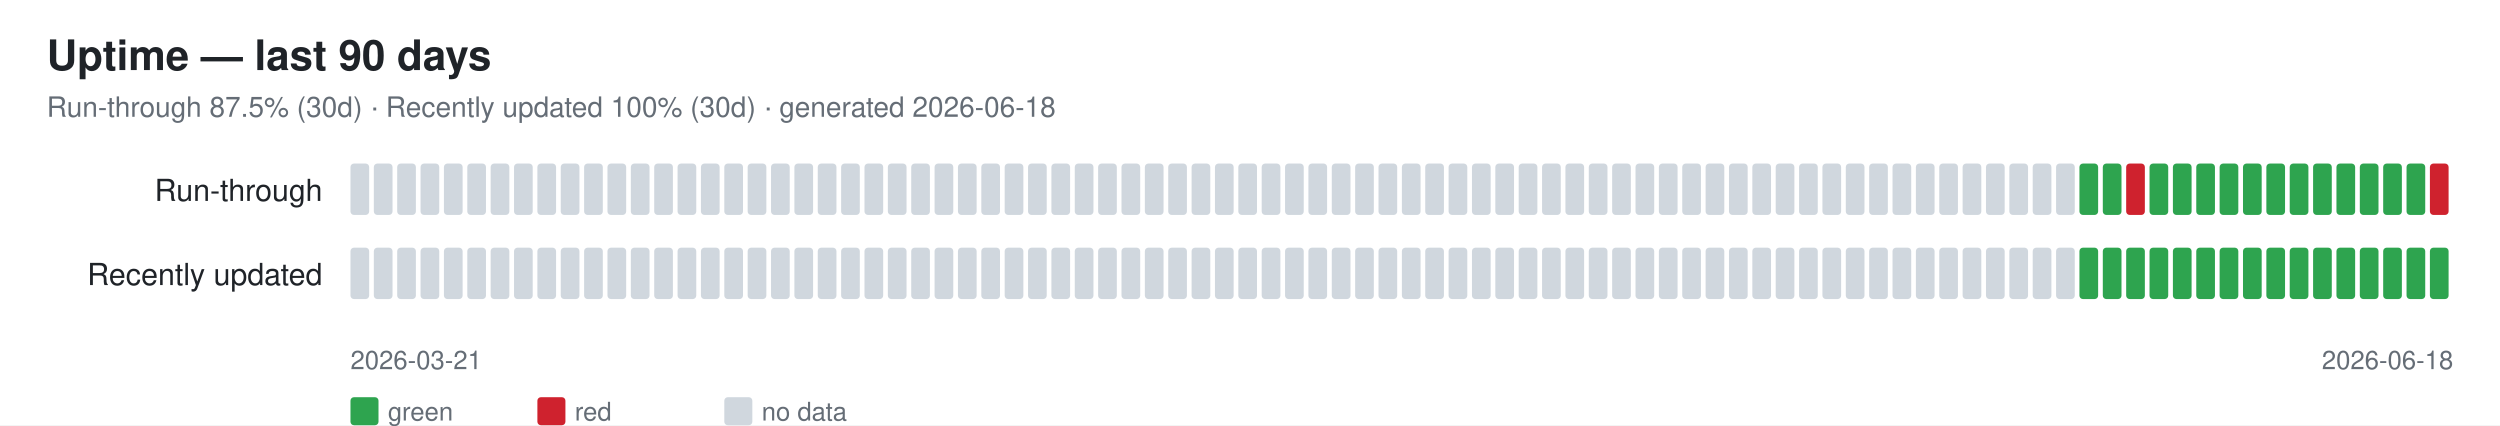
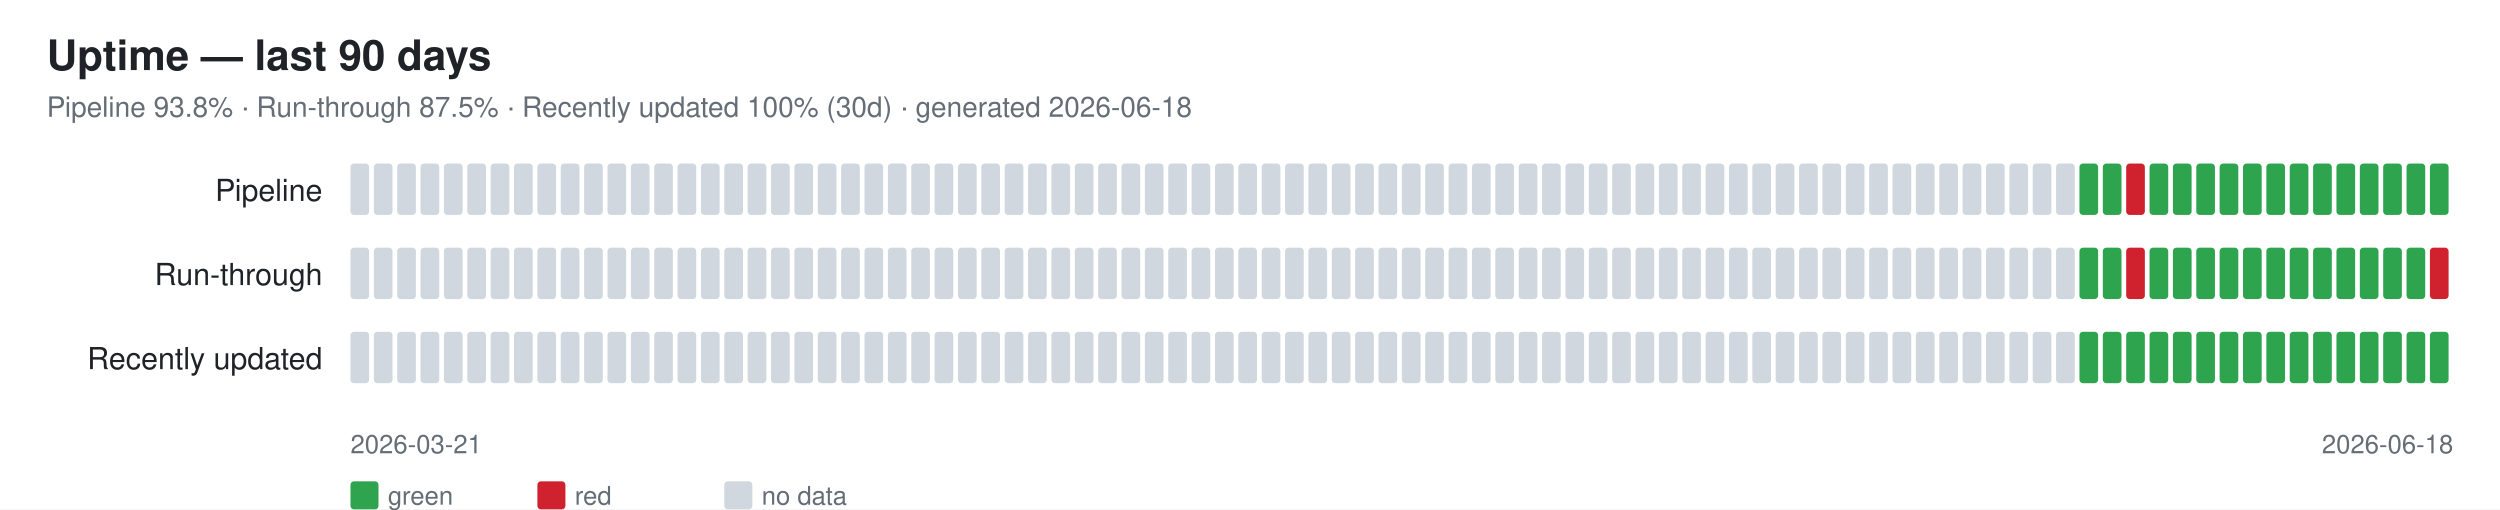
- <svg xmlns="http://www.w3.org/2000/svg" width="1070" height="182" font-family="-apple-system,Segoe UI,Helvetica,Arial,sans-serif">
-   <rect width="1070" height="182" fill="#ffffff" />
+ <svg xmlns="http://www.w3.org/2000/svg" width="1070" height="218" font-family="-apple-system,Segoe UI,Helvetica,Arial,sans-serif">
+   <rect width="1070" height="218" fill="#ffffff" />
  <text x="20" y="30" font-size="18" font-weight="600" fill="#1f2328">Uptime — last 90 days</text>
-   <text x="20" y="50" font-size="12" fill="#656d76">Run-through 87.5% (30d) · Recently updated 100% (30d) · generated 2026-06-18</text>
-   <text x="138" y="86" font-size="13" fill="#1f2328" text-anchor="end">Run-through</text>
+   <text x="20" y="50" font-size="12" fill="#656d76">Pipeline 93.8% · Run-through 87.5% · Recently updated 100% (30d) · generated 2026-06-18</text>
+   <text x="138" y="86" font-size="13" fill="#1f2328" text-anchor="end">Pipeline</text>
  <rect x="150" y="70" width="8" height="22" rx="1.5" fill="#d0d7de" />
  <rect x="160" y="70" width="8" height="22" rx="1.5" fill="#d0d7de" />
  <rect x="170" y="70" width="8" height="22" rx="1.5" fill="#d0d7de" />
  <rect x="180" y="70" width="8" height="22" rx="1.5" fill="#d0d7de" />
  <rect x="190" y="70" width="8" height="22" rx="1.5" fill="#d0d7de" />
  <rect x="200" y="70" width="8" height="22" rx="1.5" fill="#d0d7de" />
  <rect x="210" y="70" width="8" height="22" rx="1.5" fill="#d0d7de" />
  <rect x="220" y="70" width="8" height="22" rx="1.5" fill="#d0d7de" />
  <rect x="230" y="70" width="8" height="22" rx="1.5" fill="#d0d7de" />
  <rect x="240" y="70" width="8" height="22" rx="1.5" fill="#d0d7de" />
  <rect x="250" y="70" width="8" height="22" rx="1.5" fill="#d0d7de" />
  <rect x="260" y="70" width="8" height="22" rx="1.5" fill="#d0d7de" />
  <rect x="270" y="70" width="8" height="22" rx="1.5" fill="#d0d7de" />
  <rect x="280" y="70" width="8" height="22" rx="1.5" fill="#d0d7de" />
  <rect x="290" y="70" width="8" height="22" rx="1.5" fill="#d0d7de" />
  <rect x="300" y="70" width="8" height="22" rx="1.5" fill="#d0d7de" />
  <rect x="310" y="70" width="8" height="22" rx="1.5" fill="#d0d7de" />
  <rect x="320" y="70" width="8" height="22" rx="1.5" fill="#d0d7de" />
  <rect x="330" y="70" width="8" height="22" rx="1.5" fill="#d0d7de" />
  <rect x="340" y="70" width="8" height="22" rx="1.5" fill="#d0d7de" />
  <rect x="350" y="70" width="8" height="22" rx="1.5" fill="#d0d7de" />
  <rect x="360" y="70" width="8" height="22" rx="1.5" fill="#d0d7de" />
  <rect x="370" y="70" width="8" height="22" rx="1.5" fill="#d0d7de" />
  <rect x="380" y="70" width="8" height="22" rx="1.5" fill="#d0d7de" />
  <rect x="390" y="70" width="8" height="22" rx="1.5" fill="#d0d7de" />
  <rect x="400" y="70" width="8" height="22" rx="1.5" fill="#d0d7de" />
  <rect x="410" y="70" width="8" height="22" rx="1.5" fill="#d0d7de" />
  <rect x="420" y="70" width="8" height="22" rx="1.5" fill="#d0d7de" />
  <rect x="430" y="70" width="8" height="22" rx="1.5" fill="#d0d7de" />
  <rect x="440" y="70" width="8" height="22" rx="1.5" fill="#d0d7de" />
  <rect x="450" y="70" width="8" height="22" rx="1.5" fill="#d0d7de" />
  <rect x="460" y="70" width="8" height="22" rx="1.5" fill="#d0d7de" />
  <rect x="470" y="70" width="8" height="22" rx="1.5" fill="#d0d7de" />
  <rect x="480" y="70" width="8" height="22" rx="1.5" fill="#d0d7de" />
  <rect x="490" y="70" width="8" height="22" rx="1.5" fill="#d0d7de" />
  <rect x="500" y="70" width="8" height="22" rx="1.5" fill="#d0d7de" />
  <rect x="510" y="70" width="8" height="22" rx="1.5" fill="#d0d7de" />
  <rect x="520" y="70" width="8" height="22" rx="1.5" fill="#d0d7de" />
  <rect x="530" y="70" width="8" height="22" rx="1.5" fill="#d0d7de" />
  <rect x="540" y="70" width="8" height="22" rx="1.5" fill="#d0d7de" />
  <rect x="550" y="70" width="8" height="22" rx="1.5" fill="#d0d7de" />
  <rect x="560" y="70" width="8" height="22" rx="1.5" fill="#d0d7de" />
  <rect x="570" y="70" width="8" height="22" rx="1.5" fill="#d0d7de" />
  <rect x="580" y="70" width="8" height="22" rx="1.5" fill="#d0d7de" />
  <rect x="590" y="70" width="8" height="22" rx="1.5" fill="#d0d7de" />
  <rect x="600" y="70" width="8" height="22" rx="1.5" fill="#d0d7de" />
  <rect x="610" y="70" width="8" height="22" rx="1.5" fill="#d0d7de" />
  <rect x="620" y="70" width="8" height="22" rx="1.5" fill="#d0d7de" />
  <rect x="630" y="70" width="8" height="22" rx="1.5" fill="#d0d7de" />
  <rect x="640" y="70" width="8" height="22" rx="1.5" fill="#d0d7de" />
  <rect x="650" y="70" width="8" height="22" rx="1.5" fill="#d0d7de" />
  <rect x="660" y="70" width="8" height="22" rx="1.5" fill="#d0d7de" />
  <rect x="670" y="70" width="8" height="22" rx="1.5" fill="#d0d7de" />
  <rect x="680" y="70" width="8" height="22" rx="1.5" fill="#d0d7de" />
  <rect x="690" y="70" width="8" height="22" rx="1.5" fill="#d0d7de" />
  <rect x="700" y="70" width="8" height="22" rx="1.5" fill="#d0d7de" />
  <rect x="710" y="70" width="8" height="22" rx="1.5" fill="#d0d7de" />
  <rect x="720" y="70" width="8" height="22" rx="1.5" fill="#d0d7de" />
  <rect x="730" y="70" width="8" height="22" rx="1.5" fill="#d0d7de" />
  <rect x="740" y="70" width="8" height="22" rx="1.5" fill="#d0d7de" />
  <rect x="750" y="70" width="8" height="22" rx="1.5" fill="#d0d7de" />
  <rect x="760" y="70" width="8" height="22" rx="1.5" fill="#d0d7de" />
  <rect x="770" y="70" width="8" height="22" rx="1.5" fill="#d0d7de" />
  <rect x="780" y="70" width="8" height="22" rx="1.5" fill="#d0d7de" />
  <rect x="790" y="70" width="8" height="22" rx="1.5" fill="#d0d7de" />
  <rect x="800" y="70" width="8" height="22" rx="1.5" fill="#d0d7de" />
  <rect x="810" y="70" width="8" height="22" rx="1.5" fill="#d0d7de" />
  <rect x="820" y="70" width="8" height="22" rx="1.5" fill="#d0d7de" />
  <rect x="830" y="70" width="8" height="22" rx="1.5" fill="#d0d7de" />
  <rect x="840" y="70" width="8" height="22" rx="1.5" fill="#d0d7de" />
  <rect x="850" y="70" width="8" height="22" rx="1.5" fill="#d0d7de" />
  <rect x="860" y="70" width="8" height="22" rx="1.5" fill="#d0d7de" />
  <rect x="870" y="70" width="8" height="22" rx="1.5" fill="#d0d7de" />
  <rect x="880" y="70" width="8" height="22" rx="1.5" fill="#d0d7de" />
  <rect x="890" y="70" width="8" height="22" rx="1.5" fill="#2ea44f" />
  <rect x="900" y="70" width="8" height="22" rx="1.5" fill="#2ea44f" />
  <rect x="910" y="70" width="8" height="22" rx="1.5" fill="#cf222e" />
  <rect x="920" y="70" width="8" height="22" rx="1.5" fill="#2ea44f" />
  <rect x="930" y="70" width="8" height="22" rx="1.5" fill="#2ea44f" />
  <rect x="940" y="70" width="8" height="22" rx="1.5" fill="#2ea44f" />
  <rect x="950" y="70" width="8" height="22" rx="1.5" fill="#2ea44f" />
  <rect x="960" y="70" width="8" height="22" rx="1.5" fill="#2ea44f" />
  <rect x="970" y="70" width="8" height="22" rx="1.5" fill="#2ea44f" />
  <rect x="980" y="70" width="8" height="22" rx="1.5" fill="#2ea44f" />
  <rect x="990" y="70" width="8" height="22" rx="1.5" fill="#2ea44f" />
  <rect x="1000" y="70" width="8" height="22" rx="1.5" fill="#2ea44f" />
  <rect x="1010" y="70" width="8" height="22" rx="1.5" fill="#2ea44f" />
  <rect x="1020" y="70" width="8" height="22" rx="1.5" fill="#2ea44f" />
  <rect x="1030" y="70" width="8" height="22" rx="1.5" fill="#2ea44f" />
-   <rect x="1040" y="70" width="8" height="22" rx="1.5" fill="#cf222e" />
-   <text x="138" y="122" font-size="13" fill="#1f2328" text-anchor="end">Recently updated</text>
+   <rect x="1040" y="70" width="8" height="22" rx="1.5" fill="#2ea44f" />
+   <text x="138" y="122" font-size="13" fill="#1f2328" text-anchor="end">Run-through</text>
  <rect x="150" y="106" width="8" height="22" rx="1.5" fill="#d0d7de" />
  <rect x="160" y="106" width="8" height="22" rx="1.5" fill="#d0d7de" />
  <rect x="170" y="106" width="8" height="22" rx="1.5" fill="#d0d7de" />
  <rect x="180" y="106" width="8" height="22" rx="1.5" fill="#d0d7de" />
  <rect x="190" y="106" width="8" height="22" rx="1.5" fill="#d0d7de" />
  <rect x="200" y="106" width="8" height="22" rx="1.5" fill="#d0d7de" />
  <rect x="210" y="106" width="8" height="22" rx="1.5" fill="#d0d7de" />
  <rect x="220" y="106" width="8" height="22" rx="1.5" fill="#d0d7de" />
  <rect x="230" y="106" width="8" height="22" rx="1.5" fill="#d0d7de" />
  <rect x="240" y="106" width="8" height="22" rx="1.5" fill="#d0d7de" />
  <rect x="250" y="106" width="8" height="22" rx="1.5" fill="#d0d7de" />
  <rect x="260" y="106" width="8" height="22" rx="1.5" fill="#d0d7de" />
  <rect x="270" y="106" width="8" height="22" rx="1.5" fill="#d0d7de" />
  <rect x="280" y="106" width="8" height="22" rx="1.5" fill="#d0d7de" />
  <rect x="290" y="106" width="8" height="22" rx="1.5" fill="#d0d7de" />
  <rect x="300" y="106" width="8" height="22" rx="1.5" fill="#d0d7de" />
  <rect x="310" y="106" width="8" height="22" rx="1.5" fill="#d0d7de" />
  <rect x="320" y="106" width="8" height="22" rx="1.5" fill="#d0d7de" />
  <rect x="330" y="106" width="8" height="22" rx="1.5" fill="#d0d7de" />
  <rect x="340" y="106" width="8" height="22" rx="1.5" fill="#d0d7de" />
  <rect x="350" y="106" width="8" height="22" rx="1.5" fill="#d0d7de" />
  <rect x="360" y="106" width="8" height="22" rx="1.5" fill="#d0d7de" />
  <rect x="370" y="106" width="8" height="22" rx="1.5" fill="#d0d7de" />
  <rect x="380" y="106" width="8" height="22" rx="1.5" fill="#d0d7de" />
  <rect x="390" y="106" width="8" height="22" rx="1.5" fill="#d0d7de" />
  <rect x="400" y="106" width="8" height="22" rx="1.5" fill="#d0d7de" />
  <rect x="410" y="106" width="8" height="22" rx="1.5" fill="#d0d7de" />
  <rect x="420" y="106" width="8" height="22" rx="1.5" fill="#d0d7de" />
  <rect x="430" y="106" width="8" height="22" rx="1.5" fill="#d0d7de" />
  <rect x="440" y="106" width="8" height="22" rx="1.5" fill="#d0d7de" />
  <rect x="450" y="106" width="8" height="22" rx="1.5" fill="#d0d7de" />
  <rect x="460" y="106" width="8" height="22" rx="1.5" fill="#d0d7de" />
  <rect x="470" y="106" width="8" height="22" rx="1.5" fill="#d0d7de" />
  <rect x="480" y="106" width="8" height="22" rx="1.5" fill="#d0d7de" />
  <rect x="490" y="106" width="8" height="22" rx="1.5" fill="#d0d7de" />
  <rect x="500" y="106" width="8" height="22" rx="1.5" fill="#d0d7de" />
  <rect x="510" y="106" width="8" height="22" rx="1.5" fill="#d0d7de" />
  <rect x="520" y="106" width="8" height="22" rx="1.5" fill="#d0d7de" />
  <rect x="530" y="106" width="8" height="22" rx="1.5" fill="#d0d7de" />
  <rect x="540" y="106" width="8" height="22" rx="1.5" fill="#d0d7de" />
  <rect x="550" y="106" width="8" height="22" rx="1.5" fill="#d0d7de" />
  <rect x="560" y="106" width="8" height="22" rx="1.5" fill="#d0d7de" />
  <rect x="570" y="106" width="8" height="22" rx="1.5" fill="#d0d7de" />
  <rect x="580" y="106" width="8" height="22" rx="1.5" fill="#d0d7de" />
  <rect x="590" y="106" width="8" height="22" rx="1.5" fill="#d0d7de" />
  <rect x="600" y="106" width="8" height="22" rx="1.5" fill="#d0d7de" />
  <rect x="610" y="106" width="8" height="22" rx="1.5" fill="#d0d7de" />
  <rect x="620" y="106" width="8" height="22" rx="1.5" fill="#d0d7de" />
  <rect x="630" y="106" width="8" height="22" rx="1.5" fill="#d0d7de" />
  <rect x="640" y="106" width="8" height="22" rx="1.5" fill="#d0d7de" />
  <rect x="650" y="106" width="8" height="22" rx="1.5" fill="#d0d7de" />
  <rect x="660" y="106" width="8" height="22" rx="1.5" fill="#d0d7de" />
  <rect x="670" y="106" width="8" height="22" rx="1.5" fill="#d0d7de" />
  <rect x="680" y="106" width="8" height="22" rx="1.5" fill="#d0d7de" />
  <rect x="690" y="106" width="8" height="22" rx="1.5" fill="#d0d7de" />
  <rect x="700" y="106" width="8" height="22" rx="1.5" fill="#d0d7de" />
  <rect x="710" y="106" width="8" height="22" rx="1.5" fill="#d0d7de" />
  <rect x="720" y="106" width="8" height="22" rx="1.5" fill="#d0d7de" />
  <rect x="730" y="106" width="8" height="22" rx="1.5" fill="#d0d7de" />
  <rect x="740" y="106" width="8" height="22" rx="1.5" fill="#d0d7de" />
  <rect x="750" y="106" width="8" height="22" rx="1.5" fill="#d0d7de" />
  <rect x="760" y="106" width="8" height="22" rx="1.5" fill="#d0d7de" />
  <rect x="770" y="106" width="8" height="22" rx="1.5" fill="#d0d7de" />
  <rect x="780" y="106" width="8" height="22" rx="1.5" fill="#d0d7de" />
  <rect x="790" y="106" width="8" height="22" rx="1.5" fill="#d0d7de" />
  <rect x="800" y="106" width="8" height="22" rx="1.5" fill="#d0d7de" />
  <rect x="810" y="106" width="8" height="22" rx="1.5" fill="#d0d7de" />
  <rect x="820" y="106" width="8" height="22" rx="1.5" fill="#d0d7de" />
  <rect x="830" y="106" width="8" height="22" rx="1.5" fill="#d0d7de" />
  <rect x="840" y="106" width="8" height="22" rx="1.5" fill="#d0d7de" />
  <rect x="850" y="106" width="8" height="22" rx="1.5" fill="#d0d7de" />
  <rect x="860" y="106" width="8" height="22" rx="1.5" fill="#d0d7de" />
  <rect x="870" y="106" width="8" height="22" rx="1.5" fill="#d0d7de" />
  <rect x="880" y="106" width="8" height="22" rx="1.5" fill="#d0d7de" />
  <rect x="890" y="106" width="8" height="22" rx="1.5" fill="#2ea44f" />
  <rect x="900" y="106" width="8" height="22" rx="1.5" fill="#2ea44f" />
-   <rect x="910" y="106" width="8" height="22" rx="1.5" fill="#2ea44f" />
+   <rect x="910" y="106" width="8" height="22" rx="1.5" fill="#cf222e" />
  <rect x="920" y="106" width="8" height="22" rx="1.5" fill="#2ea44f" />
  <rect x="930" y="106" width="8" height="22" rx="1.5" fill="#2ea44f" />
  <rect x="940" y="106" width="8" height="22" rx="1.5" fill="#2ea44f" />
  <rect x="950" y="106" width="8" height="22" rx="1.5" fill="#2ea44f" />
  <rect x="960" y="106" width="8" height="22" rx="1.5" fill="#2ea44f" />
  <rect x="970" y="106" width="8" height="22" rx="1.5" fill="#2ea44f" />
  <rect x="980" y="106" width="8" height="22" rx="1.5" fill="#2ea44f" />
  <rect x="990" y="106" width="8" height="22" rx="1.5" fill="#2ea44f" />
  <rect x="1000" y="106" width="8" height="22" rx="1.5" fill="#2ea44f" />
  <rect x="1010" y="106" width="8" height="22" rx="1.5" fill="#2ea44f" />
  <rect x="1020" y="106" width="8" height="22" rx="1.5" fill="#2ea44f" />
  <rect x="1030" y="106" width="8" height="22" rx="1.5" fill="#2ea44f" />
-   <rect x="1040" y="106" width="8" height="22" rx="1.5" fill="#2ea44f" />
-   <text x="150" y="158" font-size="11" fill="#656d76">2026-03-21</text>
-   <text x="1050" y="158" font-size="11" fill="#656d76" text-anchor="end">2026-06-18</text>
-   <rect x="150" y="170" width="12" height="12" rx="1.5" fill="#2ea44f" />
-   <text x="166" y="180" font-size="11" fill="#656d76">green</text>
-   <rect x="230" y="170" width="12" height="12" rx="1.5" fill="#cf222e" />
-   <text x="246" y="180" font-size="11" fill="#656d76">red</text>
-   <rect x="310" y="170" width="12" height="12" rx="1.5" fill="#d0d7de" />
-   <text x="326" y="180" font-size="11" fill="#656d76">no data</text>
+   <rect x="1040" y="106" width="8" height="22" rx="1.5" fill="#cf222e" />
+   <text x="138" y="158" font-size="13" fill="#1f2328" text-anchor="end">Recently updated</text>
+   <rect x="150" y="142" width="8" height="22" rx="1.5" fill="#d0d7de" />
+   <rect x="160" y="142" width="8" height="22" rx="1.5" fill="#d0d7de" />
+   <rect x="170" y="142" width="8" height="22" rx="1.5" fill="#d0d7de" />
+   <rect x="180" y="142" width="8" height="22" rx="1.5" fill="#d0d7de" />
+   <rect x="190" y="142" width="8" height="22" rx="1.5" fill="#d0d7de" />
+   <rect x="200" y="142" width="8" height="22" rx="1.5" fill="#d0d7de" />
+   <rect x="210" y="142" width="8" height="22" rx="1.5" fill="#d0d7de" />
+   <rect x="220" y="142" width="8" height="22" rx="1.5" fill="#d0d7de" />
+   <rect x="230" y="142" width="8" height="22" rx="1.5" fill="#d0d7de" />
+   <rect x="240" y="142" width="8" height="22" rx="1.5" fill="#d0d7de" />
+   <rect x="250" y="142" width="8" height="22" rx="1.5" fill="#d0d7de" />
+   <rect x="260" y="142" width="8" height="22" rx="1.5" fill="#d0d7de" />
+   <rect x="270" y="142" width="8" height="22" rx="1.5" fill="#d0d7de" />
+   <rect x="280" y="142" width="8" height="22" rx="1.5" fill="#d0d7de" />
+   <rect x="290" y="142" width="8" height="22" rx="1.5" fill="#d0d7de" />
+   <rect x="300" y="142" width="8" height="22" rx="1.5" fill="#d0d7de" />
+   <rect x="310" y="142" width="8" height="22" rx="1.5" fill="#d0d7de" />
+   <rect x="320" y="142" width="8" height="22" rx="1.5" fill="#d0d7de" />
+   <rect x="330" y="142" width="8" height="22" rx="1.5" fill="#d0d7de" />
+   <rect x="340" y="142" width="8" height="22" rx="1.5" fill="#d0d7de" />
+   <rect x="350" y="142" width="8" height="22" rx="1.5" fill="#d0d7de" />
+   <rect x="360" y="142" width="8" height="22" rx="1.5" fill="#d0d7de" />
+   <rect x="370" y="142" width="8" height="22" rx="1.5" fill="#d0d7de" />
+   <rect x="380" y="142" width="8" height="22" rx="1.5" fill="#d0d7de" />
+   <rect x="390" y="142" width="8" height="22" rx="1.5" fill="#d0d7de" />
+   <rect x="400" y="142" width="8" height="22" rx="1.5" fill="#d0d7de" />
+   <rect x="410" y="142" width="8" height="22" rx="1.5" fill="#d0d7de" />
+   <rect x="420" y="142" width="8" height="22" rx="1.5" fill="#d0d7de" />
+   <rect x="430" y="142" width="8" height="22" rx="1.5" fill="#d0d7de" />
+   <rect x="440" y="142" width="8" height="22" rx="1.5" fill="#d0d7de" />
+   <rect x="450" y="142" width="8" height="22" rx="1.5" fill="#d0d7de" />
+   <rect x="460" y="142" width="8" height="22" rx="1.5" fill="#d0d7de" />
+   <rect x="470" y="142" width="8" height="22" rx="1.5" fill="#d0d7de" />
+   <rect x="480" y="142" width="8" height="22" rx="1.5" fill="#d0d7de" />
+   <rect x="490" y="142" width="8" height="22" rx="1.5" fill="#d0d7de" />
+   <rect x="500" y="142" width="8" height="22" rx="1.5" fill="#d0d7de" />
+   <rect x="510" y="142" width="8" height="22" rx="1.5" fill="#d0d7de" />
+   <rect x="520" y="142" width="8" height="22" rx="1.5" fill="#d0d7de" />
+   <rect x="530" y="142" width="8" height="22" rx="1.5" fill="#d0d7de" />
+   <rect x="540" y="142" width="8" height="22" rx="1.5" fill="#d0d7de" />
+   <rect x="550" y="142" width="8" height="22" rx="1.5" fill="#d0d7de" />
+   <rect x="560" y="142" width="8" height="22" rx="1.5" fill="#d0d7de" />
+   <rect x="570" y="142" width="8" height="22" rx="1.5" fill="#d0d7de" />
+   <rect x="580" y="142" width="8" height="22" rx="1.5" fill="#d0d7de" />
+   <rect x="590" y="142" width="8" height="22" rx="1.5" fill="#d0d7de" />
+   <rect x="600" y="142" width="8" height="22" rx="1.5" fill="#d0d7de" />
+   <rect x="610" y="142" width="8" height="22" rx="1.5" fill="#d0d7de" />
+   <rect x="620" y="142" width="8" height="22" rx="1.5" fill="#d0d7de" />
+   <rect x="630" y="142" width="8" height="22" rx="1.5" fill="#d0d7de" />
+   <rect x="640" y="142" width="8" height="22" rx="1.5" fill="#d0d7de" />
+   <rect x="650" y="142" width="8" height="22" rx="1.5" fill="#d0d7de" />
+   <rect x="660" y="142" width="8" height="22" rx="1.5" fill="#d0d7de" />
+   <rect x="670" y="142" width="8" height="22" rx="1.5" fill="#d0d7de" />
+   <rect x="680" y="142" width="8" height="22" rx="1.5" fill="#d0d7de" />
+   <rect x="690" y="142" width="8" height="22" rx="1.5" fill="#d0d7de" />
+   <rect x="700" y="142" width="8" height="22" rx="1.5" fill="#d0d7de" />
+   <rect x="710" y="142" width="8" height="22" rx="1.5" fill="#d0d7de" />
+   <rect x="720" y="142" width="8" height="22" rx="1.5" fill="#d0d7de" />
+   <rect x="730" y="142" width="8" height="22" rx="1.5" fill="#d0d7de" />
+   <rect x="740" y="142" width="8" height="22" rx="1.5" fill="#d0d7de" />
+   <rect x="750" y="142" width="8" height="22" rx="1.5" fill="#d0d7de" />
+   <rect x="760" y="142" width="8" height="22" rx="1.5" fill="#d0d7de" />
+   <rect x="770" y="142" width="8" height="22" rx="1.5" fill="#d0d7de" />
+   <rect x="780" y="142" width="8" height="22" rx="1.5" fill="#d0d7de" />
+   <rect x="790" y="142" width="8" height="22" rx="1.5" fill="#d0d7de" />
+   <rect x="800" y="142" width="8" height="22" rx="1.5" fill="#d0d7de" />
+   <rect x="810" y="142" width="8" height="22" rx="1.5" fill="#d0d7de" />
+   <rect x="820" y="142" width="8" height="22" rx="1.5" fill="#d0d7de" />
+   <rect x="830" y="142" width="8" height="22" rx="1.5" fill="#d0d7de" />
+   <rect x="840" y="142" width="8" height="22" rx="1.5" fill="#d0d7de" />
+   <rect x="850" y="142" width="8" height="22" rx="1.5" fill="#d0d7de" />
+   <rect x="860" y="142" width="8" height="22" rx="1.5" fill="#d0d7de" />
+   <rect x="870" y="142" width="8" height="22" rx="1.5" fill="#d0d7de" />
+   <rect x="880" y="142" width="8" height="22" rx="1.5" fill="#d0d7de" />
+   <rect x="890" y="142" width="8" height="22" rx="1.5" fill="#2ea44f" />
+   <rect x="900" y="142" width="8" height="22" rx="1.5" fill="#2ea44f" />
+   <rect x="910" y="142" width="8" height="22" rx="1.5" fill="#2ea44f" />
+   <rect x="920" y="142" width="8" height="22" rx="1.5" fill="#2ea44f" />
+   <rect x="930" y="142" width="8" height="22" rx="1.5" fill="#2ea44f" />
+   <rect x="940" y="142" width="8" height="22" rx="1.5" fill="#2ea44f" />
+   <rect x="950" y="142" width="8" height="22" rx="1.5" fill="#2ea44f" />
+   <rect x="960" y="142" width="8" height="22" rx="1.5" fill="#2ea44f" />
+   <rect x="970" y="142" width="8" height="22" rx="1.5" fill="#2ea44f" />
+   <rect x="980" y="142" width="8" height="22" rx="1.5" fill="#2ea44f" />
+   <rect x="990" y="142" width="8" height="22" rx="1.5" fill="#2ea44f" />
+   <rect x="1000" y="142" width="8" height="22" rx="1.5" fill="#2ea44f" />
+   <rect x="1010" y="142" width="8" height="22" rx="1.5" fill="#2ea44f" />
+   <rect x="1020" y="142" width="8" height="22" rx="1.5" fill="#2ea44f" />
+   <rect x="1030" y="142" width="8" height="22" rx="1.5" fill="#2ea44f" />
+   <rect x="1040" y="142" width="8" height="22" rx="1.5" fill="#2ea44f" />
+   <text x="150" y="194" font-size="11" fill="#656d76">2026-03-21</text>
+   <text x="1050" y="194" font-size="11" fill="#656d76" text-anchor="end">2026-06-18</text>
+   <rect x="150" y="206" width="12" height="12" rx="1.5" fill="#2ea44f" />
+   <text x="166" y="216" font-size="11" fill="#656d76">green</text>
+   <rect x="230" y="206" width="12" height="12" rx="1.5" fill="#cf222e" />
+   <text x="246" y="216" font-size="11" fill="#656d76">red</text>
+   <rect x="310" y="206" width="12" height="12" rx="1.5" fill="#d0d7de" />
+   <text x="326" y="216" font-size="11" fill="#656d76">no data</text>
</svg>
